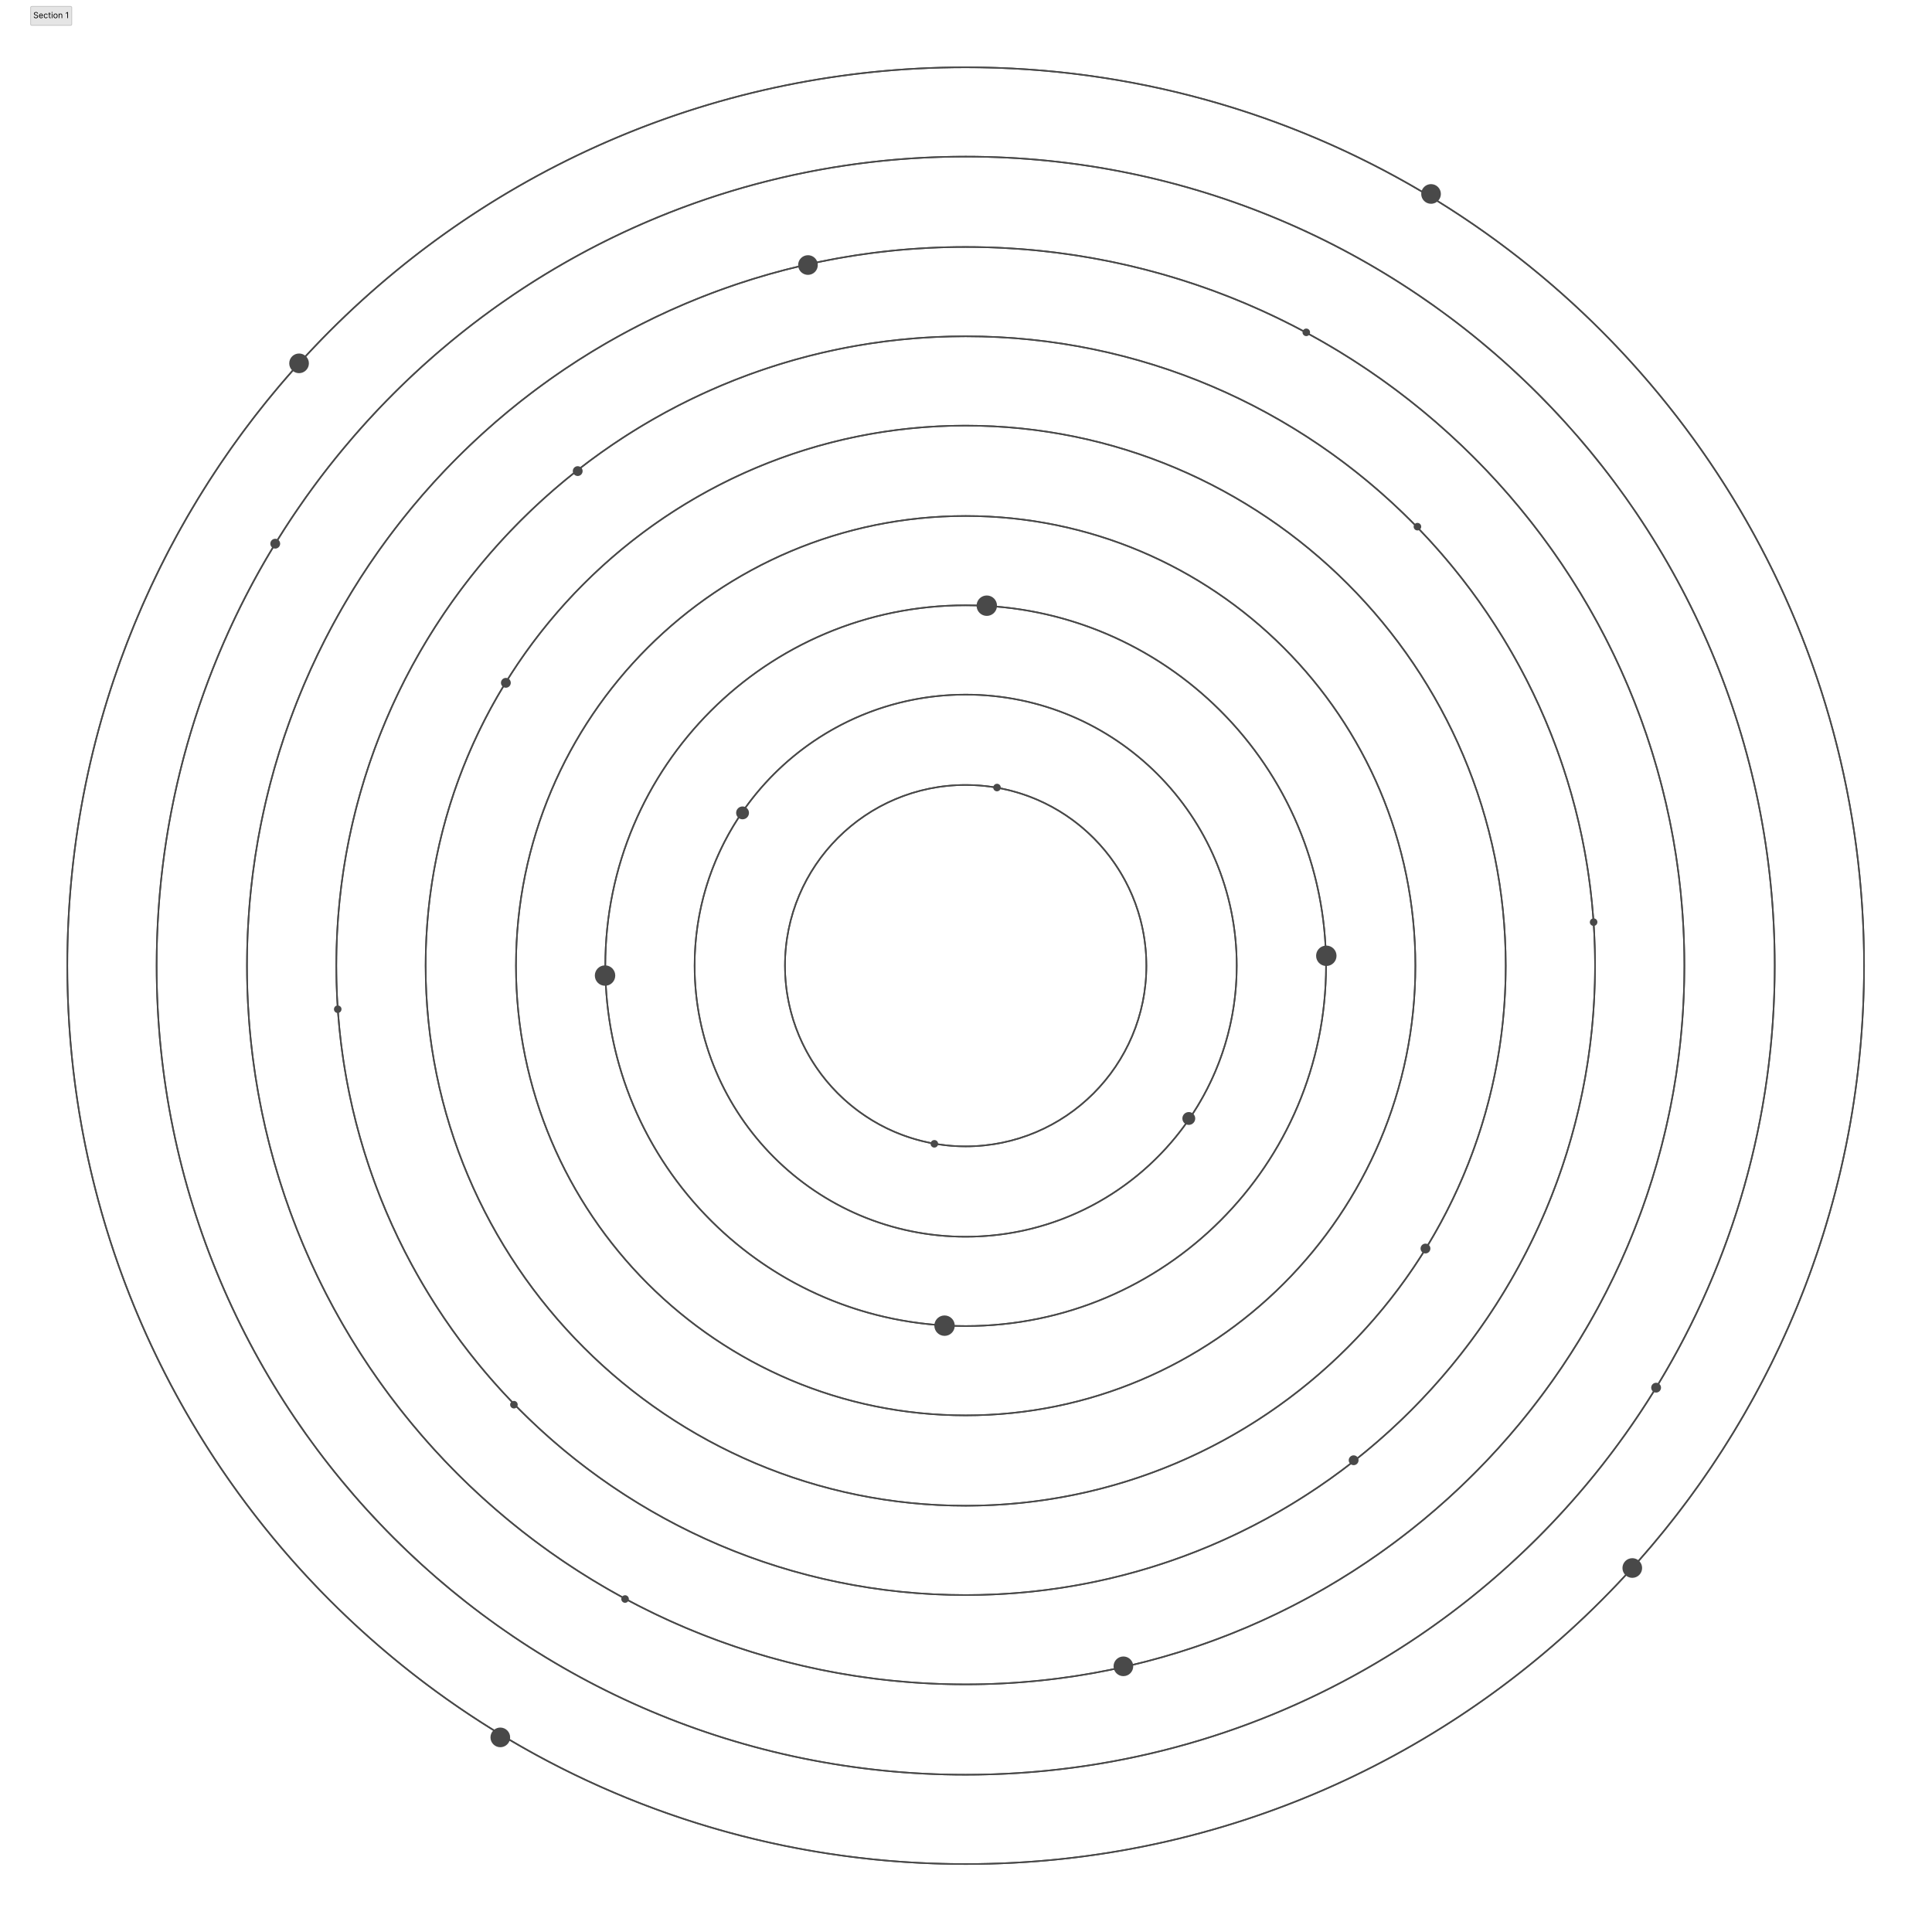
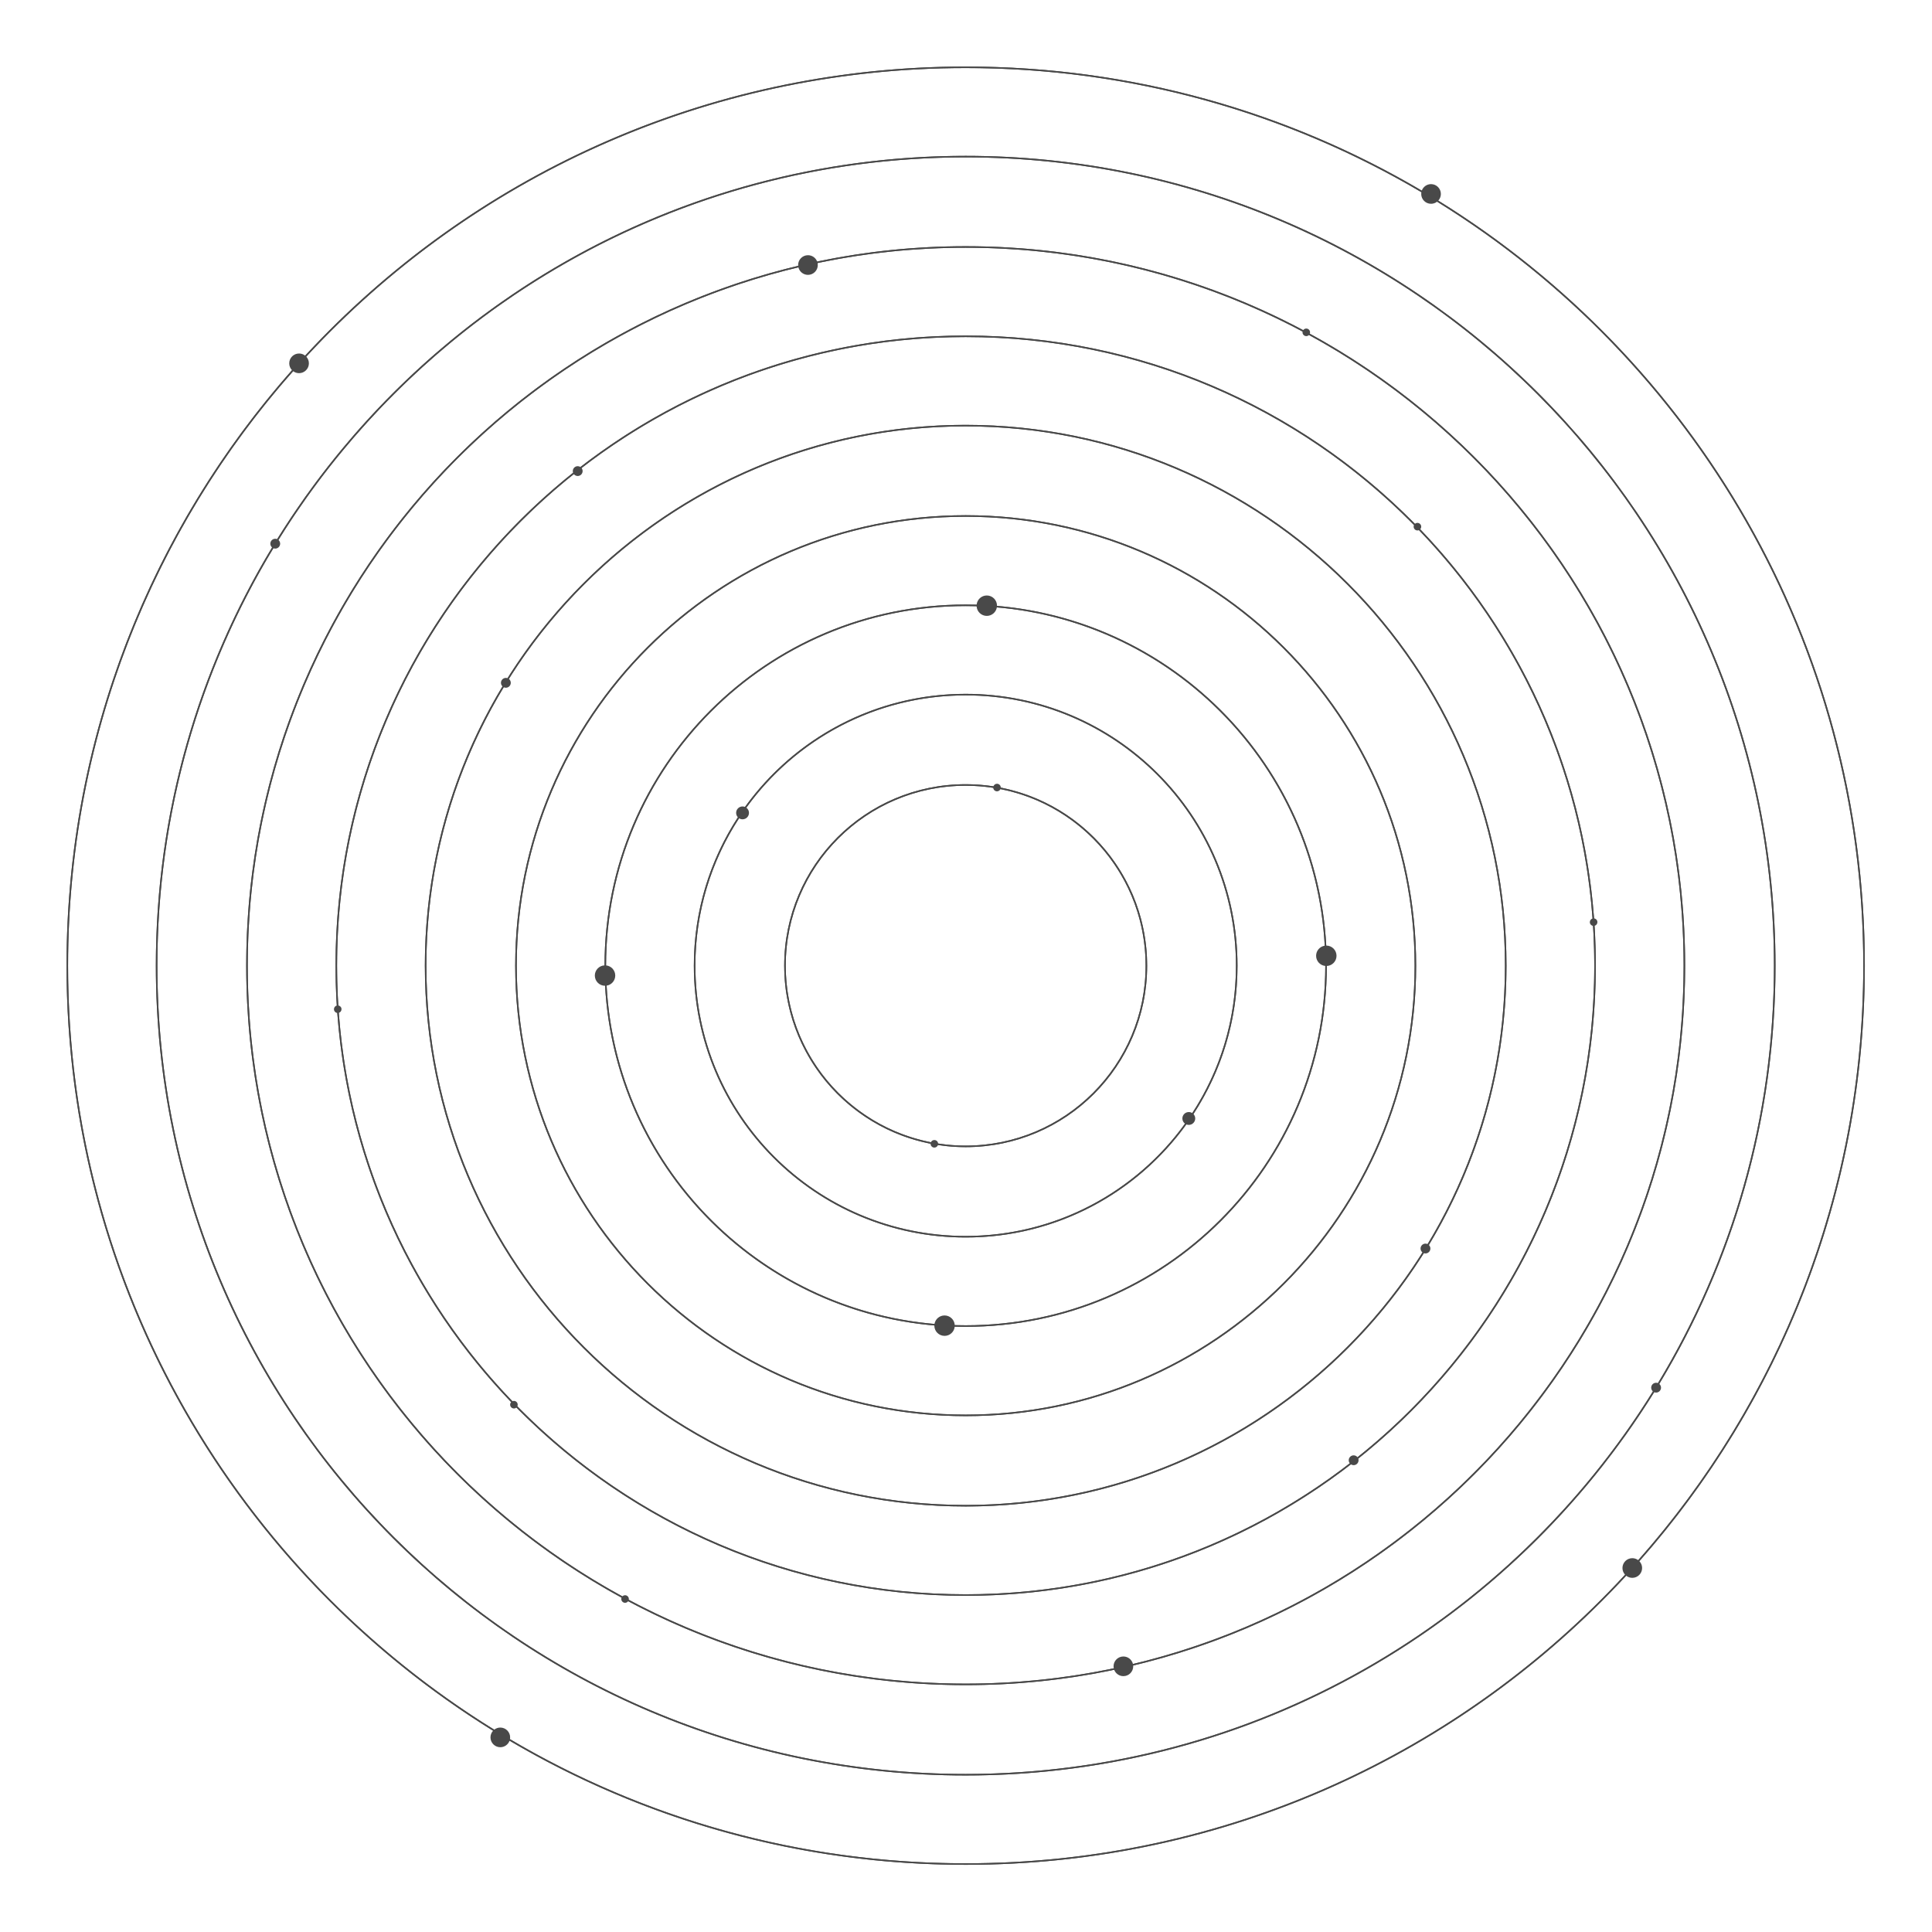
<svg xmlns="http://www.w3.org/2000/svg" width="2555" height="2555" viewBox="0 0 2555 2555" fill="none">
  <path fill-rule="evenodd" clip-rule="evenodd" d="M387.657 490.869C202.43 700.254 90 975.533 90 1277.07C90 1932.67 621.47 2464.14 1277.07 2464.14C1932.67 2464.14 2464.14 1932.67 2464.14 1277.07C2464.14 850.16 2238.78 475.884 1900.54 266.717C1898.33 268.46 1895.54 269.5 1892.5 269.5C1885.32 269.5 1879.5 263.68 1879.5 256.5C1879.5 255.691 1879.57 254.9 1879.72 254.132C1703.07 149.841 1497.06 90 1277.07 90C932.322 90 621.897 236.962 405.028 471.656C407.183 473.976 408.5 477.084 408.5 480.5C408.5 487.68 402.68 493.5 395.5 493.5C392.554 493.5 389.837 492.52 387.657 490.869ZM2466.14 1277.07C2466.14 849.639 2240.61 474.883 1902.06 265.307C1904.2 262.991 1905.5 259.898 1905.5 256.5C1905.5 249.32 1899.68 243.5 1892.5 243.5C1886.85 243.5 1882.05 247.099 1880.25 252.127C1703.42 147.834 1497.23 88 1277.07 88C931.741 88 620.794 235.21 403.559 470.299C401.344 468.546 398.544 467.5 395.5 467.5C388.32 467.5 382.5 473.32 382.5 480.5C382.5 484.014 383.894 487.203 386.16 489.543C200.62 699.281 88 975.024 88 1277.07C88 1933.78 620.365 2466.14 1277.07 2466.14C1933.78 2466.14 2466.14 1933.78 2466.14 1277.07ZM368.236 714.069C556.775 410.361 893.306 208.128 1277.07 208.128C1867.43 208.128 2346.01 686.71 2346.01 1277.07C2346.01 1867.43 1867.43 2346.01 1277.07 2346.01C686.71 2346.01 208.128 1867.43 208.128 1277.07C208.128 1075.07 264.161 886.15 361.532 725.015C362.293 725.328 363.126 725.5 364 725.5C367.59 725.5 370.5 722.59 370.5 719C370.5 717.028 369.622 715.262 368.236 714.069ZM366.537 713.014C555.43 408.738 892.589 206.128 1277.07 206.128C1868.54 206.128 2348.01 685.606 2348.01 1277.07C2348.01 1868.54 1868.54 2348.01 1277.07 2348.01C685.606 2348.01 206.128 1868.54 206.128 1277.07C206.128 1074.69 262.267 885.416 359.821 723.978C358.402 722.786 357.5 720.998 357.5 719C357.5 715.41 360.41 712.5 364 712.5C364.9 712.5 365.757 712.683 366.537 713.014ZM1277.07 327.614C1209.93 327.614 1144.42 334.582 1081.23 347.835C1081.41 348.695 1081.5 349.587 1081.5 350.5C1081.5 357.68 1075.68 363.5 1068.5 363.5C1062.36 363.5 1057.22 359.244 1055.85 353.522C638.178 453.2 327.614 828.867 327.614 1277.07C327.614 1801.44 752.701 2226.53 1277.07 2226.53C1801.44 2226.53 2226.53 1801.44 2226.53 1277.07C2226.53 917.151 2026.26 604.006 1731.08 442.992C1730.17 443.922 1728.9 444.5 1727.5 444.5C1724.74 444.5 1722.5 442.261 1722.5 439.5C1722.5 439.133 1722.54 438.775 1722.61 438.431C1589.75 367.698 1438.09 327.614 1277.07 327.614ZM1723.43 436.598C1590.31 365.757 1438.38 325.614 1277.07 325.614C1209.74 325.614 1144.04 332.608 1080.67 345.909C1078.81 340.995 1074.06 337.5 1068.5 337.5C1061.32 337.5 1055.5 343.32 1055.5 350.5C1055.5 350.85 1055.51 351.197 1055.54 351.54C636.909 451.372 325.614 827.868 325.614 1277.07C325.614 1802.55 751.596 2228.53 1277.07 2228.53C1802.55 2228.53 2228.53 1802.55 2228.53 1277.07C2228.53 916.446 2027.9 602.68 1732.16 441.306C1732.38 440.746 1732.5 440.137 1732.5 439.5C1732.5 436.739 1730.26 434.5 1727.5 434.5C1725.82 434.5 1724.33 435.328 1723.43 436.598ZM445.742 1277.07C445.742 1013.91 568.021 779.306 758.861 626.98C760.05 628.513 761.91 629.5 764 629.5C767.59 629.5 770.5 626.59 770.5 623C770.5 621.468 769.97 620.061 769.084 618.95C909.566 510.356 1085.77 445.742 1277.07 445.742C1509.23 445.742 1719.16 540.905 1869.98 694.351C1869.67 695.002 1869.5 695.731 1869.5 696.5C1869.5 699.261 1871.74 701.5 1874.5 701.5C1875.22 701.5 1875.9 701.348 1876.52 701.075C2006.65 836.469 2091.35 1015.85 2106.1 1214.7C2104.02 1215.31 2102.5 1217.23 2102.5 1219.5C2102.5 1222.01 2104.35 1224.09 2106.76 1224.45C2107.85 1241.85 2108.4 1259.39 2108.4 1277.07C2108.4 1736.2 1736.2 2108.4 1277.07 2108.4C817.941 2108.4 445.742 1736.2 445.742 1277.07ZM1878.16 699.901C2008.49 835.592 2093.31 1015.32 2108.09 1214.53C2110.57 1214.83 2112.5 1216.94 2112.5 1219.5C2112.5 1221.83 2110.91 1223.78 2108.76 1224.34C2109.85 1241.78 2110.4 1259.36 2110.4 1277.07C2110.4 1737.31 1737.31 2110.4 1277.07 2110.4C816.836 2110.4 443.742 1737.31 443.742 1277.07C443.742 1013.15 566.43 777.889 757.883 625.202C757.635 624.515 757.5 623.773 757.5 623C757.5 619.41 760.41 616.5 764 616.5C765.326 616.5 766.559 616.897 767.588 617.579C908.452 508.596 1085.19 443.742 1277.07 443.742C1509.68 443.742 1720.03 539.048 1871.2 692.74C1872.08 691.968 1873.24 691.5 1874.5 691.5C1877.26 691.5 1879.5 693.739 1879.5 696.5C1879.5 697.814 1878.99 699.009 1878.16 699.901ZM666.156 908.847C601.231 1016.33 563.871 1142.34 563.871 1277.07C563.871 1670.96 883.181 1990.27 1277.07 1990.27C1670.96 1990.27 1990.27 1670.96 1990.27 1277.07C1990.27 883.181 1670.96 563.871 1277.07 563.871C1022.54 563.871 799.156 697.203 672.945 897.834C674.498 899.022 675.5 900.894 675.5 903C675.5 906.59 672.59 909.5 669 909.5C667.98 909.5 667.015 909.265 666.156 908.847ZM664.511 907.701C599.362 1015.51 561.871 1141.91 561.871 1277.07C561.871 1672.07 882.077 1992.27 1277.07 1992.27C1672.07 1992.27 1992.27 1672.07 1992.27 1277.07C1992.27 882.077 1672.07 561.871 1277.07 561.871C1021.78 561.871 797.737 695.624 671.185 896.876C670.502 896.633 669.766 896.5 669 896.5C665.41 896.5 662.5 899.41 662.5 903C662.5 904.849 663.272 906.518 664.511 907.701ZM683.357 1277.07C683.357 949.172 949.172 683.357 1277.07 683.357C1604.97 683.357 1870.79 949.172 1870.79 1277.07C1870.79 1604.97 1604.97 1870.79 1277.07 1870.79C949.172 1870.79 683.357 1604.97 683.357 1277.07ZM1277.07 681.357C948.067 681.357 681.357 948.067 681.357 1277.07C681.357 1606.08 948.067 1872.79 1277.07 1872.79C1606.08 1872.79 1872.79 1606.08 1872.79 1277.07C1872.79 948.067 1606.08 681.357 1277.07 681.357ZM1277.07 801.485C1014.41 801.485 801.485 1014.41 801.485 1277.07C801.485 1539.73 1014.41 1752.66 1277.07 1752.66C1539.61 1752.66 1752.46 1539.93 1752.66 1277.43C1745.83 1276.76 1740.5 1271 1740.5 1264C1740.5 1257.25 1745.46 1251.65 1751.94 1250.66C1738.98 1013.99 1552.99 823.407 1318.31 803.248C1317.24 809.634 1311.69 814.5 1305 814.5C1297.78 814.5 1291.88 808.831 1291.52 801.7C1286.72 801.557 1281.9 801.485 1277.07 801.485ZM1753.93 1250.5C1740.9 1012.86 1554.14 821.504 1318.5 801.257C1318.5 801.171 1318.5 801.086 1318.5 801C1318.5 793.544 1312.46 787.5 1305 787.5C1297.98 787.5 1292.22 792.854 1291.56 799.7C1286.75 799.557 1281.92 799.485 1277.07 799.485C1013.31 799.485 799.485 1013.31 799.485 1277.07C799.485 1540.83 1013.31 1754.66 1277.07 1754.66C1540.7 1754.66 1754.43 1541.06 1754.66 1277.48C1761.81 1277.14 1767.5 1271.24 1767.5 1264C1767.5 1256.54 1761.46 1250.5 1754 1250.5L1753.93 1250.5ZM987.005 1068.13C1051.92 978.167 1157.66 919.613 1277.07 919.613C1474.49 919.613 1634.53 1079.65 1634.53 1277.07C1634.53 1474.49 1474.49 1634.53 1277.07 1634.53C1079.65 1634.53 919.613 1474.49 919.613 1277.07C919.613 1205.16 940.848 1138.21 977.39 1082.14C978.718 1083 980.301 1083.5 982 1083.5C986.694 1083.5 990.5 1079.69 990.5 1075C990.5 1072.18 989.123 1069.67 987.005 1068.13ZM985.25 1067.14C1050.52 976.574 1156.91 917.613 1277.07 917.613C1475.59 917.613 1636.53 1078.55 1636.53 1277.07C1636.53 1475.59 1475.59 1636.53 1277.07 1636.53C1078.55 1636.53 917.613 1475.59 917.613 1277.07C917.613 1204.67 939.016 1137.27 975.84 1080.86C974.39 1079.33 973.5 1077.27 973.5 1075C973.5 1070.31 977.306 1066.5 982 1066.5C983.151 1066.5 984.249 1066.73 985.25 1067.14ZM1039.1 1277.07C1039.1 1145.64 1145.64 1039.1 1277.07 1039.1C1289.46 1039.1 1301.63 1040.05 1313.51 1041.87C1313.7 1044.46 1315.86 1046.5 1318.5 1046.5C1320.53 1046.5 1322.29 1045.28 1323.07 1043.54C1432.48 1064.97 1515.04 1161.38 1515.04 1277.07C1515.04 1408.5 1408.5 1515.04 1277.07 1515.04C1145.64 1515.04 1039.1 1408.5 1039.1 1277.07ZM1277.07 1037.1C1289.55 1037.1 1301.8 1038.05 1313.77 1039.89C1314.44 1037.92 1316.3 1036.5 1318.5 1036.5C1321.26 1036.5 1323.5 1038.74 1323.5 1041.5C1323.5 1041.53 1323.5 1041.56 1323.5 1041.59C1433.81 1063.21 1517.04 1160.42 1517.04 1277.07C1517.04 1409.6 1409.6 1517.04 1277.07 1517.04C1144.54 1517.04 1037.1 1409.6 1037.1 1277.07C1037.1 1144.54 1144.54 1037.1 1277.07 1037.1Z" fill="#494949" />
  <path fill-rule="evenodd" clip-rule="evenodd" d="M2166.48 2063.27C2351.71 1853.89 2464.14 1578.61 2464.14 1277.07C2464.14 621.47 1932.67 90 1277.07 90C621.47 90 90 621.47 90 1277.07C90 1703.98 315.359 2078.26 653.603 2287.43C655.815 2285.68 658.607 2284.64 661.642 2284.64C668.822 2284.64 674.642 2290.46 674.642 2297.64C674.642 2298.45 674.568 2299.24 674.427 2300.01C851.072 2404.3 1057.08 2464.14 1277.07 2464.14C1621.82 2464.14 1932.24 2317.18 2149.11 2082.49C2146.96 2080.17 2145.64 2077.06 2145.64 2073.64C2145.64 2066.46 2151.46 2060.64 2158.64 2060.64C2161.59 2060.64 2164.3 2061.62 2166.48 2063.27ZM88 1277.07C88 1704.5 313.528 2079.26 652.08 2288.84C649.946 2291.15 648.642 2294.24 648.642 2297.64C648.642 2304.82 654.462 2310.64 661.642 2310.64C667.288 2310.64 672.093 2307.04 673.888 2302.01C850.725 2406.31 1056.91 2466.14 1277.07 2466.14C1622.4 2466.14 1933.35 2318.93 2150.58 2083.84C2152.8 2085.6 2155.6 2086.64 2158.64 2086.64C2165.82 2086.64 2171.64 2080.82 2171.64 2073.64C2171.64 2070.13 2170.25 2066.94 2167.98 2064.6C2353.52 1854.86 2466.14 1579.12 2466.14 1277.07C2466.14 620.365 1933.78 88 1277.07 88C620.365 88 88 620.365 88 1277.07ZM2185.91 1840.07C1997.37 2143.78 1660.84 2346.01 1277.07 2346.01C686.71 2346.01 208.128 1867.43 208.128 1277.07C208.128 686.71 686.71 208.128 1277.07 208.128C1867.43 208.128 2346.01 686.71 2346.01 1277.07C2346.01 1479.08 2289.98 1667.99 2192.61 1829.13C2191.85 1828.81 2191.02 1828.64 2190.14 1828.64C2186.55 1828.64 2183.64 1831.55 2183.64 1835.14C2183.64 1837.11 2184.52 1838.88 2185.91 1840.07ZM2187.61 1841.13C1998.71 2145.4 1661.55 2348.01 1277.07 2348.01C685.606 2348.01 206.128 1868.54 206.128 1277.07C206.128 685.606 685.606 206.128 1277.07 206.128C1868.54 206.128 2348.01 685.606 2348.01 1277.07C2348.01 1479.45 2291.88 1668.73 2194.32 1830.16C2195.74 1831.36 2196.64 1833.14 2196.64 1835.14C2196.64 1838.73 2193.73 1841.64 2190.14 1841.64C2189.24 1841.64 2188.38 1841.46 2187.61 1841.13ZM1277.07 2226.53C1344.21 2226.53 1409.72 2219.56 1472.92 2206.31C1472.74 2205.45 1472.64 2204.56 1472.64 2203.64C1472.64 2196.46 1478.46 2190.64 1485.64 2190.64C1491.78 2190.64 1496.93 2194.9 1498.29 2200.62C1915.96 2100.94 2226.53 1725.27 2226.53 1277.07C2226.53 752.7 1801.44 327.614 1277.07 327.614C752.701 327.614 327.614 752.7 327.614 1277.07C327.614 1636.99 527.882 1950.14 823.064 2111.15C823.972 2110.22 825.24 2109.64 826.642 2109.64C829.404 2109.64 831.642 2111.88 831.642 2114.64C831.642 2115.01 831.603 2115.37 831.528 2115.71C964.391 2186.44 1116.05 2226.53 1277.07 2226.53ZM830.714 2117.54C963.827 2188.39 1115.76 2228.53 1277.07 2228.53C1344.4 2228.53 1410.1 2221.53 1473.48 2208.23C1475.33 2213.15 1480.08 2216.64 1485.64 2216.64C1492.82 2216.64 1498.64 2210.82 1498.64 2203.64C1498.64 2203.29 1498.63 2202.95 1498.6 2202.6C1917.23 2102.77 2228.53 1726.27 2228.53 1277.07C2228.53 751.596 1802.55 325.614 1277.07 325.614C751.596 325.614 325.614 751.596 325.614 1277.07C325.614 1637.7 526.246 1951.46 821.978 2112.84C821.761 2113.4 821.642 2114.01 821.642 2114.64C821.642 2117.4 823.881 2119.64 826.642 2119.64C828.321 2119.64 829.807 2118.81 830.714 2117.54ZM2108.4 1277.07C2108.4 1540.23 1986.12 1774.84 1795.28 1927.16C1794.09 1925.63 1792.23 1924.64 1790.14 1924.64C1786.55 1924.64 1783.64 1927.55 1783.64 1931.14C1783.64 1932.67 1784.17 1934.08 1785.06 1935.19C1644.58 2043.79 1468.37 2108.4 1277.07 2108.4C1044.91 2108.4 834.983 2013.24 684.158 1859.79C684.468 1859.14 684.642 1858.41 684.642 1857.64C684.642 1854.88 682.404 1852.64 679.642 1852.64C678.924 1852.64 678.24 1852.79 677.623 1853.07C547.494 1717.67 462.796 1538.29 448.047 1339.44C450.124 1338.84 451.642 1336.92 451.642 1334.64C451.642 1332.13 449.792 1330.05 447.381 1329.7C446.294 1312.29 445.742 1294.75 445.742 1277.07C445.742 817.941 817.941 445.742 1277.07 445.742C1736.2 445.742 2108.4 817.941 2108.4 1277.07ZM675.977 1854.24C545.654 1718.55 460.834 1538.83 446.054 1339.61C443.569 1339.32 441.642 1337.2 441.642 1334.64C441.642 1332.32 443.232 1330.36 445.384 1329.8C444.295 1312.36 443.742 1294.78 443.742 1277.07C443.742 816.836 816.836 443.742 1277.07 443.742C1737.31 443.742 2110.4 816.836 2110.4 1277.07C2110.4 1540.99 1987.71 1776.25 1796.26 1928.94C1796.51 1929.63 1796.64 1930.37 1796.64 1931.14C1796.64 1934.73 1793.73 1937.64 1790.14 1937.64C1788.82 1937.64 1787.58 1937.25 1786.55 1936.56C1645.69 2045.55 1468.95 2110.4 1277.07 2110.4C1044.46 2110.4 834.11 2015.09 682.938 1861.4C682.058 1862.17 680.905 1862.64 679.642 1862.64C676.881 1862.64 674.642 1860.4 674.642 1857.64C674.642 1856.33 675.149 1855.13 675.977 1854.24ZM1887.99 1645.3C1952.91 1537.81 1990.27 1411.8 1990.27 1277.07C1990.27 883.181 1670.96 563.871 1277.07 563.871C883.181 563.871 563.871 883.181 563.871 1277.07C563.871 1670.96 883.181 1990.27 1277.07 1990.27C1531.6 1990.27 1754.99 1856.94 1881.2 1656.31C1879.64 1655.12 1878.64 1653.25 1878.64 1651.14C1878.64 1647.55 1881.55 1644.64 1885.14 1644.64C1886.16 1644.64 1887.13 1644.88 1887.99 1645.3ZM1889.63 1646.44C1954.78 1538.63 1992.27 1412.23 1992.27 1277.07C1992.27 882.077 1672.07 561.871 1277.07 561.871C882.077 561.871 561.871 882.077 561.871 1277.07C561.871 1672.07 882.077 1992.27 1277.07 1992.27C1532.36 1992.27 1756.41 1858.52 1882.96 1657.27C1883.64 1657.51 1884.38 1657.64 1885.14 1657.64C1888.73 1657.64 1891.64 1654.73 1891.64 1651.14C1891.64 1649.29 1890.87 1647.62 1889.63 1646.44ZM1870.79 1277.07C1870.79 1604.97 1604.97 1870.79 1277.07 1870.79C949.172 1870.79 683.357 1604.97 683.357 1277.07C683.357 949.171 949.172 683.356 1277.07 683.356C1604.97 683.356 1870.79 949.172 1870.79 1277.07ZM1277.07 1872.79C1606.08 1872.79 1872.79 1606.08 1872.79 1277.07C1872.79 948.067 1606.08 681.356 1277.07 681.356C948.067 681.356 681.357 948.067 681.357 1277.07C681.357 1606.07 948.067 1872.79 1277.07 1872.79ZM1277.07 1752.66C1539.73 1752.66 1752.66 1539.73 1752.66 1277.07C1752.66 1014.41 1539.73 801.485 1277.07 801.485C1014.53 801.485 801.681 1014.22 801.485 1276.71C808.31 1277.38 813.642 1283.14 813.642 1290.14C813.642 1296.9 808.682 1302.49 802.206 1303.49C815.162 1540.15 1001.15 1730.74 1235.83 1750.89C1236.9 1744.51 1242.45 1739.64 1249.14 1739.64C1256.36 1739.64 1262.26 1745.31 1262.62 1752.44C1267.42 1752.59 1272.24 1752.66 1277.07 1752.66ZM800.212 1303.64C813.243 1541.28 1000 1732.64 1235.64 1752.89C1235.64 1752.97 1235.64 1753.06 1235.64 1753.14C1235.64 1760.6 1241.69 1766.64 1249.14 1766.64C1256.16 1766.64 1261.93 1761.29 1262.58 1754.44C1267.39 1754.59 1272.22 1754.66 1277.07 1754.66C1540.83 1754.66 1754.66 1540.83 1754.66 1277.07C1754.66 1013.31 1540.83 799.485 1277.07 799.485C1013.45 799.485 799.708 1013.08 799.485 1276.66C792.334 1277 786.642 1282.91 786.642 1290.14C786.642 1297.6 792.686 1303.64 800.142 1303.64L800.212 1303.64ZM1567.14 1486.01C1502.22 1575.98 1396.48 1634.53 1277.07 1634.53C1079.65 1634.53 919.613 1474.49 919.613 1277.07C919.613 1079.65 1079.65 919.613 1277.07 919.613C1474.49 919.613 1634.53 1079.65 1634.53 1277.07C1634.53 1348.98 1613.29 1415.94 1576.75 1472C1575.42 1471.14 1573.84 1470.64 1572.14 1470.64C1567.45 1470.64 1563.64 1474.45 1563.64 1479.14C1563.64 1481.97 1565.02 1484.47 1567.14 1486.01ZM1568.89 1487C1503.62 1577.57 1397.23 1636.53 1277.07 1636.53C1078.55 1636.53 917.613 1475.59 917.613 1277.07C917.613 1078.55 1078.55 917.613 1277.07 917.613C1475.59 917.613 1636.53 1078.55 1636.53 1277.07C1636.53 1349.47 1615.13 1416.87 1578.3 1473.28C1579.75 1474.81 1580.64 1476.87 1580.64 1479.14C1580.64 1483.84 1576.84 1487.64 1572.14 1487.64C1570.99 1487.64 1569.89 1487.41 1568.89 1487ZM1515.04 1277.07C1515.04 1408.5 1408.5 1515.04 1277.07 1515.04C1264.68 1515.04 1252.51 1514.1 1240.63 1512.27C1240.44 1509.68 1238.28 1507.64 1235.64 1507.64C1233.61 1507.64 1231.86 1508.86 1231.08 1510.6C1121.66 1489.17 1039.1 1392.76 1039.1 1277.07C1039.1 1145.64 1145.64 1039.1 1277.07 1039.1C1408.5 1039.1 1515.04 1145.64 1515.04 1277.07ZM1277.07 1517.04C1264.59 1517.04 1252.34 1516.09 1240.38 1514.26C1239.71 1516.23 1237.84 1517.64 1235.64 1517.64C1232.88 1517.64 1230.64 1515.4 1230.64 1512.64C1230.64 1512.61 1230.64 1512.58 1230.64 1512.56C1120.33 1490.93 1037.1 1393.72 1037.1 1277.07C1037.1 1144.54 1144.54 1037.1 1277.07 1037.1C1409.6 1037.1 1517.04 1144.54 1517.04 1277.07C1517.04 1409.6 1409.6 1517.04 1277.07 1517.04Z" fill="#494949" />
-   <rect x="40" y="8" width="55.375" height="26" rx="2" fill="#E5E5E5" />
-   <rect x="40.5" y="8.5" width="54.375" height="25" rx="1.5" stroke="black" stroke-opacity="0.149" />
-   <path d="M49.344 18C49.297 17.604 49.107 17.297 48.773 17.078C48.44 16.859 48.031 16.75 47.547 16.75C47.193 16.75 46.883 16.807 46.617 16.922C46.354 17.036 46.148 17.194 46 17.394C45.854 17.595 45.781 17.823 45.781 18.078C45.781 18.291 45.832 18.475 45.934 18.629C46.038 18.78 46.171 18.906 46.332 19.008C46.493 19.107 46.663 19.189 46.84 19.254C47.017 19.316 47.18 19.367 47.328 19.406L48.141 19.625C48.349 19.68 48.581 19.755 48.836 19.851C49.094 19.948 49.34 20.079 49.574 20.246C49.811 20.41 50.007 20.621 50.16 20.879C50.314 21.137 50.391 21.453 50.391 21.828C50.391 22.26 50.277 22.651 50.051 23C49.827 23.349 49.499 23.626 49.066 23.832C48.637 24.038 48.115 24.14 47.5 24.14C46.927 24.14 46.431 24.048 46.012 23.863C45.595 23.678 45.267 23.421 45.027 23.09C44.79 22.759 44.656 22.375 44.625 21.937H45.625C45.651 22.239 45.753 22.489 45.93 22.687C46.109 22.883 46.336 23.029 46.609 23.125C46.885 23.219 47.182 23.265 47.5 23.265C47.87 23.265 48.202 23.206 48.496 23.086C48.79 22.963 49.023 22.794 49.195 22.578C49.367 22.359 49.453 22.104 49.453 21.812C49.453 21.547 49.379 21.331 49.23 21.164C49.082 20.997 48.887 20.862 48.645 20.758C48.402 20.654 48.141 20.562 47.859 20.484L46.875 20.203C46.25 20.023 45.755 19.767 45.391 19.433C45.026 19.1 44.844 18.664 44.844 18.125C44.844 17.677 44.965 17.286 45.207 16.953C45.452 16.617 45.78 16.357 46.191 16.172C46.605 15.984 47.068 15.89 47.578 15.89C48.094 15.89 48.552 15.983 48.953 16.168C49.354 16.35 49.672 16.6 49.906 16.918C50.143 17.236 50.268 17.596 50.281 18H49.344ZM54.374 24.125C53.796 24.125 53.297 23.997 52.878 23.742C52.461 23.484 52.14 23.125 51.913 22.664C51.689 22.2 51.577 21.661 51.577 21.047C51.577 20.432 51.689 19.89 51.913 19.422C52.14 18.95 52.455 18.583 52.858 18.32C53.265 18.055 53.739 17.922 54.28 17.922C54.593 17.922 54.901 17.974 55.206 18.078C55.511 18.182 55.788 18.351 56.038 18.586C56.288 18.818 56.487 19.125 56.636 19.508C56.784 19.89 56.858 20.362 56.858 20.922V21.312H52.233V20.515H55.921C55.921 20.177 55.853 19.875 55.718 19.609C55.585 19.344 55.395 19.134 55.148 18.98C54.903 18.827 54.614 18.75 54.28 18.75C53.913 18.75 53.595 18.841 53.327 19.023C53.062 19.203 52.857 19.437 52.714 19.726C52.571 20.015 52.499 20.325 52.499 20.656V21.187C52.499 21.64 52.577 22.025 52.733 22.34C52.892 22.652 53.112 22.89 53.394 23.055C53.675 23.216 54.002 23.297 54.374 23.297C54.616 23.297 54.835 23.263 55.03 23.195C55.228 23.125 55.399 23.021 55.542 22.883C55.685 22.742 55.796 22.568 55.874 22.359L56.765 22.609C56.671 22.911 56.513 23.177 56.292 23.406C56.071 23.633 55.797 23.81 55.472 23.937C55.146 24.062 54.78 24.125 54.374 24.125ZM60.698 24.125C60.136 24.125 59.651 23.992 59.245 23.726C58.839 23.461 58.526 23.095 58.308 22.629C58.089 22.163 57.98 21.63 57.98 21.031C57.98 20.422 58.092 19.884 58.315 19.418C58.542 18.949 58.857 18.583 59.261 18.32C59.667 18.055 60.141 17.922 60.683 17.922C61.105 17.922 61.485 18 61.823 18.156C62.162 18.312 62.439 18.531 62.655 18.812C62.871 19.094 63.005 19.422 63.058 19.797H62.136C62.065 19.523 61.909 19.281 61.667 19.07C61.427 18.857 61.105 18.75 60.698 18.75C60.339 18.75 60.024 18.844 59.753 19.031C59.485 19.216 59.275 19.478 59.124 19.816C58.976 20.152 58.901 20.547 58.901 21C58.901 21.463 58.974 21.867 59.12 22.211C59.269 22.555 59.477 22.822 59.745 23.012C60.016 23.202 60.334 23.297 60.698 23.297C60.938 23.297 61.155 23.255 61.351 23.172C61.546 23.088 61.711 22.969 61.847 22.812C61.982 22.656 62.078 22.469 62.136 22.25H63.058C63.005 22.604 62.877 22.923 62.671 23.207C62.468 23.488 62.198 23.712 61.862 23.879C61.529 24.043 61.141 24.125 60.698 24.125ZM67.015 18V18.781H63.905V18H67.015ZM64.811 16.562H65.733V22.281C65.733 22.541 65.771 22.737 65.847 22.867C65.925 22.995 66.024 23.081 66.144 23.125C66.266 23.166 66.395 23.187 66.53 23.187C66.632 23.187 66.715 23.182 66.78 23.172C66.845 23.159 66.897 23.148 66.936 23.14L67.124 23.969C67.061 23.992 66.974 24.015 66.862 24.039C66.75 24.065 66.608 24.078 66.436 24.078C66.176 24.078 65.921 24.022 65.671 23.91C65.424 23.798 65.218 23.628 65.054 23.398C64.892 23.169 64.811 22.88 64.811 22.531V16.562ZM68.401 24V18H69.323V24H68.401ZM68.87 17C68.69 17 68.535 16.939 68.405 16.816C68.278 16.694 68.214 16.547 68.214 16.375C68.214 16.203 68.278 16.056 68.405 15.934C68.535 15.811 68.69 15.75 68.87 15.75C69.05 15.75 69.204 15.811 69.331 15.934C69.461 16.056 69.526 16.203 69.526 16.375C69.526 16.547 69.461 16.694 69.331 16.816C69.204 16.939 69.05 17 68.87 17ZM73.449 24.125C72.908 24.125 72.432 23.996 72.023 23.738C71.617 23.48 71.299 23.12 71.07 22.656C70.844 22.193 70.731 21.651 70.731 21.031C70.731 20.406 70.844 19.861 71.07 19.394C71.299 18.928 71.617 18.566 72.023 18.308C72.432 18.051 72.908 17.922 73.449 17.922C73.991 17.922 74.465 18.051 74.871 18.308C75.28 18.566 75.598 18.928 75.824 19.394C76.053 19.861 76.168 20.406 76.168 21.031C76.168 21.651 76.053 22.193 75.824 22.656C75.598 23.12 75.28 23.48 74.871 23.738C74.465 23.996 73.991 24.125 73.449 24.125ZM73.449 23.297C73.861 23.297 74.199 23.191 74.465 22.98C74.731 22.769 74.927 22.492 75.055 22.148C75.182 21.805 75.246 21.432 75.246 21.031C75.246 20.63 75.182 20.256 75.055 19.91C74.927 19.564 74.731 19.284 74.465 19.07C74.199 18.857 73.861 18.75 73.449 18.75C73.038 18.75 72.699 18.857 72.434 19.07C72.168 19.284 71.971 19.564 71.844 19.91C71.716 20.256 71.652 20.63 71.652 21.031C71.652 21.432 71.716 21.805 71.844 22.148C71.971 22.492 72.168 22.769 72.434 22.98C72.699 23.191 73.038 23.297 73.449 23.297ZM78.497 20.39V24H77.575V18H78.466V18.937H78.544C78.685 18.633 78.898 18.388 79.185 18.203C79.471 18.015 79.841 17.922 80.294 17.922C80.7 17.922 81.056 18.005 81.36 18.172C81.665 18.336 81.902 18.586 82.071 18.922C82.241 19.255 82.325 19.677 82.325 20.187V24H81.403V20.25C81.403 19.779 81.281 19.411 81.036 19.148C80.791 18.883 80.455 18.75 80.028 18.75C79.734 18.75 79.471 18.814 79.239 18.941C79.01 19.069 78.829 19.255 78.696 19.5C78.564 19.745 78.497 20.041 78.497 20.39ZM89.9 16V24H88.932V17.015H88.885L86.932 18.312V17.328L88.932 16H89.9Z" fill="black" />
</svg>
